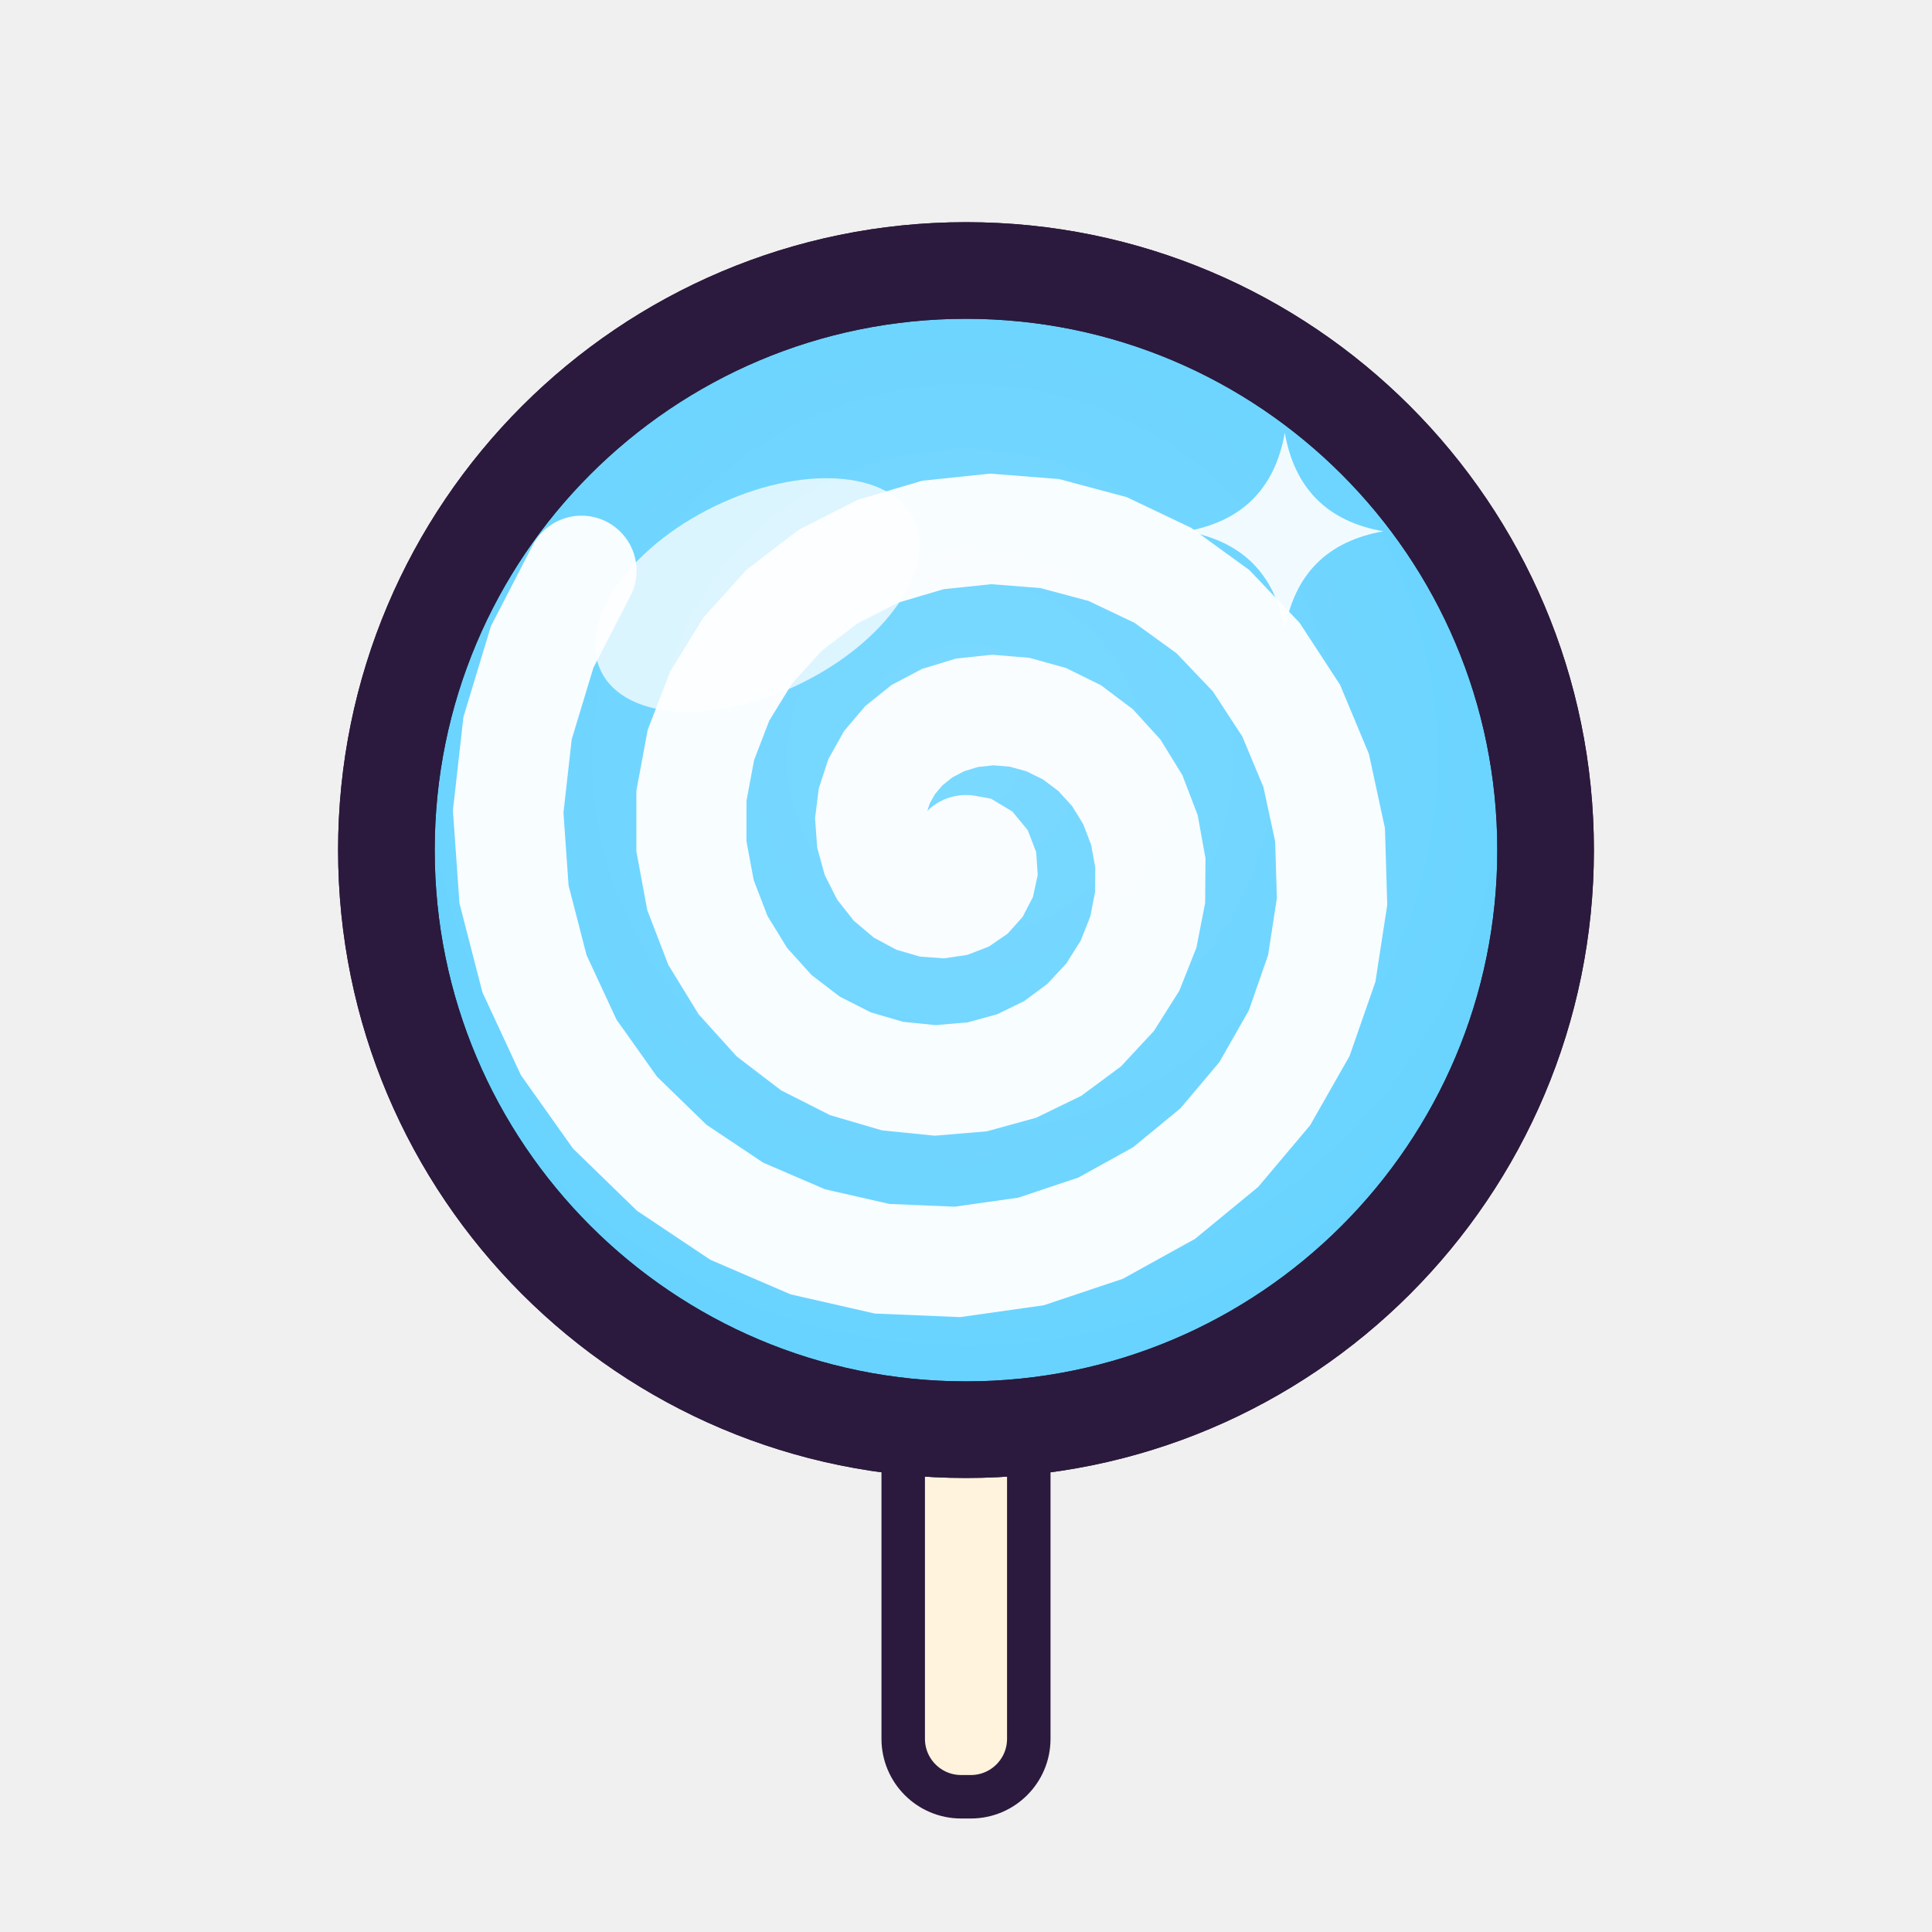
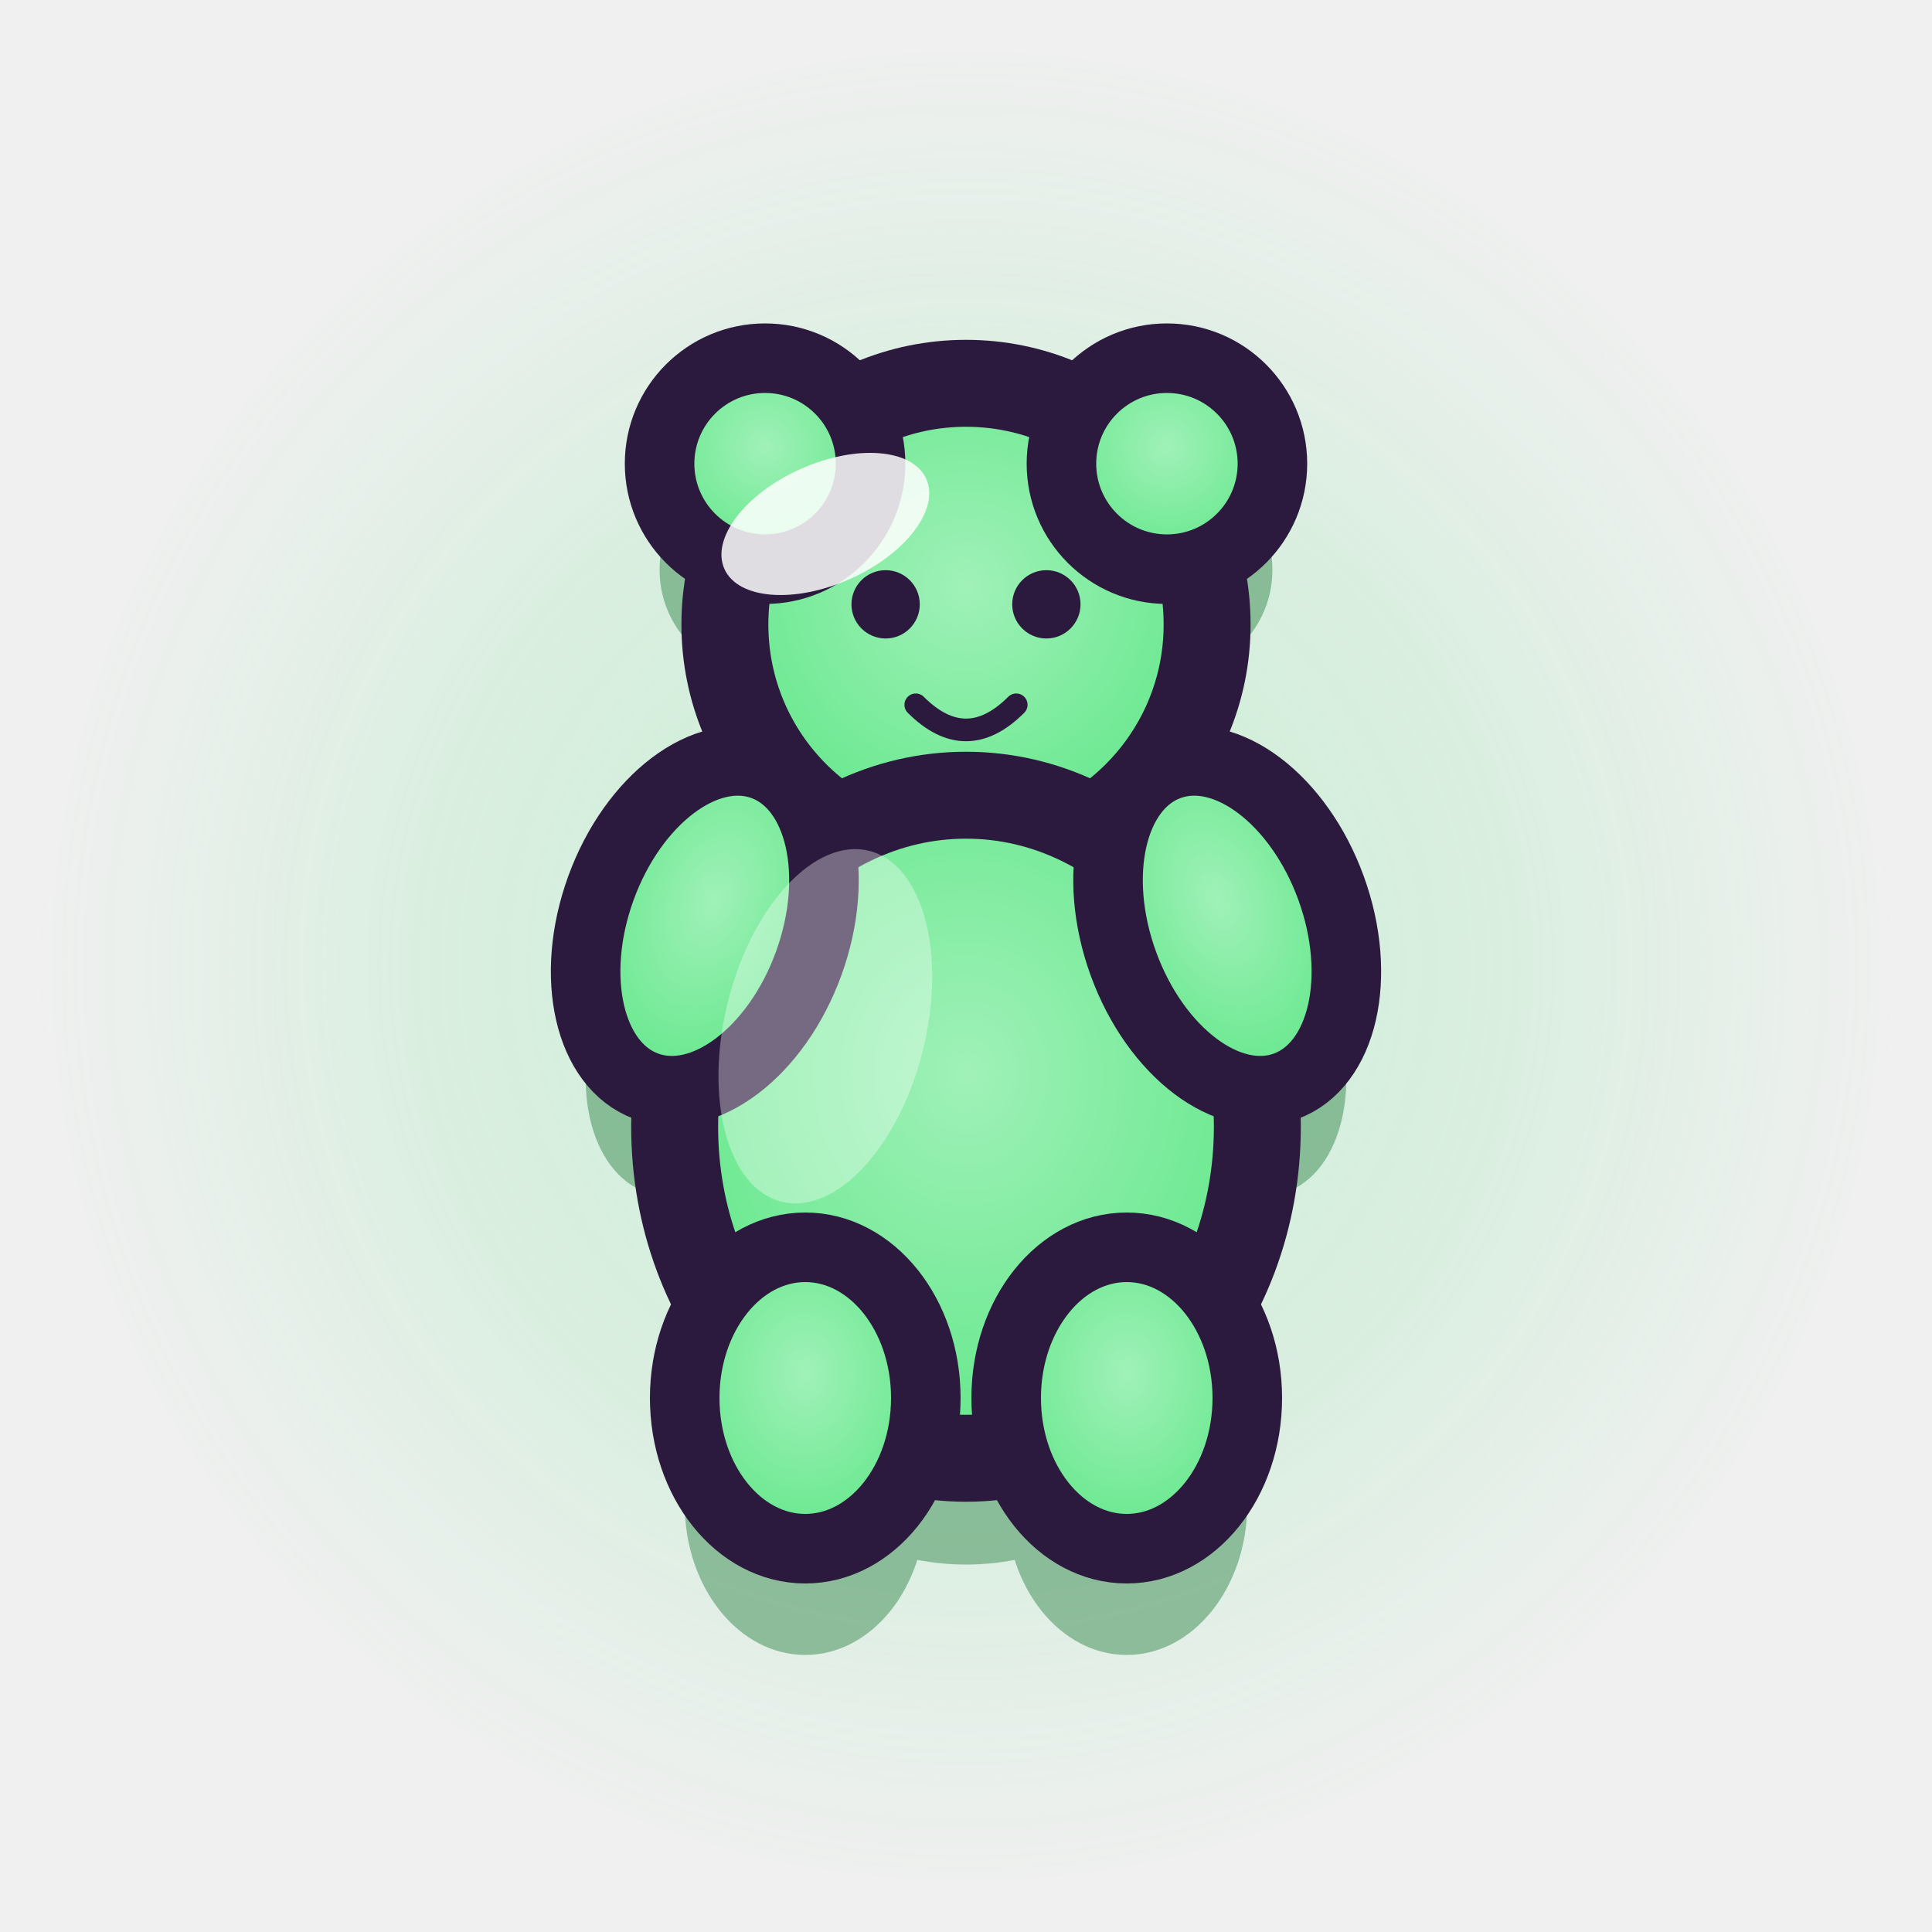
<svg xmlns="http://www.w3.org/2000/svg" width="256" height="256" viewBox="0 0 256 256">
  <defs>
+     <radialGradient id="halo" cx="0.5" cy="0.5" r="0.5">
+       <stop offset="0" stop-color="#5CE685" stop-opacity="0.55" />
+       <stop offset="0.6" stop-color="#5CE685" stop-opacity="0.28" />
+       <stop offset="1" stop-color="#5CE685" stop-opacity="0" />
+     </radialGradient>
    <radialGradient id="g" cx="0.5" cy="0.42" r="0.65">
-       <stop offset="0" stop-color="#7bd9ff" />
-       <stop offset="1" stop-color="#64D2FF" />
+       <stop offset="0" stop-color="#a0f1b8" />
+       <stop offset="1" stop-color="#5CE685" />
    </radialGradient>
  </defs>
-   <rect x="119.68" y="151.04" width="16.64" height="87.04" rx="7.68" fill="#FFF3DD" stroke="#2B1A3D" stroke-width="5.76" />
-   <circle cx="128" cy="112.64" r="76.8" fill="url(#g)" stroke="#2B1A3D" stroke-width="12.8" />
-   <path d="M 128 112.64 L 128.688 112.766 L 129.308 113.137 L 129.796 113.727 L 130.093 114.498 L 130.154 115.397 L 129.945 116.361 L 129.448 117.319 L 128.663 118.198 L 127.605 118.925 L 126.307 119.429 L 124.82 119.65 L 123.208 119.535 L 121.545 119.05 L 119.917 118.175 L 118.411 116.909 L 117.118 115.273 L 116.123 113.304 L 115.504 111.061 L 115.327 108.62 L 115.643 106.07 L 116.484 103.513 L 117.86 101.057 L 119.759 98.816 L 122.146 96.9 L 124.962 95.412 L 128.127 94.447 L 131.54 94.082 L 135.085 94.373 L 138.633 95.357 L 142.046 97.04 L 145.186 99.405 L 147.915 102.405 L 150.106 105.966 L 151.643 109.988 L 152.431 114.348 L 152.399 118.905 L 151.502 123.5 L 149.728 127.967 L 147.094 132.138 L 143.651 135.844 L 139.486 138.93 L 134.711 141.252 L 129.47 142.693 L 123.928 143.158 L 118.27 142.587 L 112.691 140.954 L 107.393 138.27 L 102.575 134.587 L 98.427 129.99 L 95.123 124.606 L 92.813 118.591 L 91.617 112.132 L 91.62 105.437 L 92.868 98.73 L 95.363 92.246 L 99.064 86.217 L 103.886 80.871 L 109.701 76.415 L 116.344 73.035 L 123.611 70.886 L 131.275 70.082 L 139.082 70.696 L 146.77 72.752 L 154.069 76.227 L 160.717 81.045 L 166.466 87.083 L 171.091 94.171 L 174.399 102.098 L 176.239 110.618 L 176.505 119.457 L 175.141 128.322 L 172.149 136.911 L 167.585 144.924 L 161.56 152.073 L 154.24 158.089 L 145.839 162.738 L 136.614 165.826 L 126.857 167.207 L 116.885 166.79 L 107.03 164.543 L 97.63 160.495 L 89.015 154.74 L 81.495 147.43 L 75.352 138.775 L 70.827 129.034 L 68.11 118.512 L 67.337 107.546 L 68.578 96.495 L 71.837 85.731 L 77.051 75.624" fill="none" stroke="#ffffff" stroke-width="14.592" stroke-linecap="round" opacity="0.95" />
-   <circle cx="128" cy="112.64" r="76.8" fill="none" stroke="#2B1A3D" stroke-width="12.8" />
-   <ellipse cx="100.352" cy="78.848" rx="23.04" ry="13.056" fill="#ffffff" opacity="0.75" transform="rotate(-26 100.352 78.848)" />
-   <path d="M 170.24 57.344 Q 172.198 68.442 183.296 70.4     Q 172.198 72.358 170.24 83.456     Q 168.282 72.358 157.184 70.4     Q 168.282 68.442 170.24 57.344 Z" fill="#ffffff" opacity="0.9" />
+   <circle cx="128" cy="128" r="125.44" fill="url(#halo)" opacity="0.5" />
+   <g transform="translate(0 14.08)" opacity="0.5">
+     <g>
+       <circle cx="128" cy="82.739" r="31.949" fill="#378a50" />
+       <circle cx="101.376" cy="61.44" r="13.978" fill="#378a50" />
+       <circle cx="154.624" cy="61.44" r="13.978" fill="#378a50" />
+       <ellipse cx="128" cy="149.299" rx="38.605" ry="43.93" fill="#378a50" />
+       <ellipse cx="93.389" cy="122.675" rx="14.643" ry="22.63" fill="#378a50" transform="rotate(20 93.3888 122.6752)" />
+       <ellipse cx="162.611" cy="122.675" rx="14.643" ry="22.63" fill="#378a50" transform="rotate(-20 162.6112 122.6752)" />
+       <ellipse cx="106.701" cy="185.242" rx="15.974" ry="19.968" fill="#378a50" />
+       <ellipse cx="149.299" cy="185.242" rx="15.974" ry="19.968" fill="#378a50" />
+     </g>
+   </g>
+   <g>
+     <circle cx="128" cy="82.739" r="31.949" fill="url(#g)" stroke="#2B1A3D" stroke-width="11.52" />
+     <circle cx="101.376" cy="61.44" r="13.978" fill="url(#g)" stroke="#2B1A3D" stroke-width="9.216" />
+     <circle cx="154.624" cy="61.44" r="13.978" fill="url(#g)" stroke="#2B1A3D" stroke-width="9.216" />
+     <ellipse cx="128" cy="149.299" rx="38.605" ry="43.93" fill="url(#g)" stroke="#2B1A3D" stroke-width="11.52" />
+     <ellipse cx="93.389" cy="122.675" rx="14.643" ry="22.63" fill="url(#g)" stroke="#2B1A3D" stroke-width="9.216" transform="rotate(20 93.3888 122.6752)" />
+     <ellipse cx="162.611" cy="122.675" rx="14.643" ry="22.63" fill="url(#g)" stroke="#2B1A3D" stroke-width="9.216" transform="rotate(-20 162.6112 122.6752)" />
+     <ellipse cx="106.701" cy="185.242" rx="15.974" ry="19.968" fill="url(#g)" stroke="#2B1A3D" stroke-width="9.216" />
+     <ellipse cx="149.299" cy="185.242" rx="15.974" ry="19.968" fill="url(#g)" stroke="#2B1A3D" stroke-width="9.216" />
+   </g>
+   <circle cx="117.35" cy="80.077" r="4.526" fill="#2B1A3D" />
+   <circle cx="138.65" cy="80.077" r="4.526" fill="#2B1A3D" />
+   <path d="M 121.344 93.389 Q 128 100.045 134.656 93.389" fill="none" stroke="#2B1A3D" stroke-width="3" stroke-linecap="round" />
+   <ellipse cx="109.363" cy="69.427" rx="14.643" ry="7.987" fill="#ffffff" opacity="0.85" transform="rotate(-24 109.3632 69.4272)" />
+   <ellipse cx="109.363" cy="135.987" rx="13.312" ry="23.962" fill="#ffffff" opacity="0.35" transform="rotate(14 109.3632 135.9872)" />
</svg>
